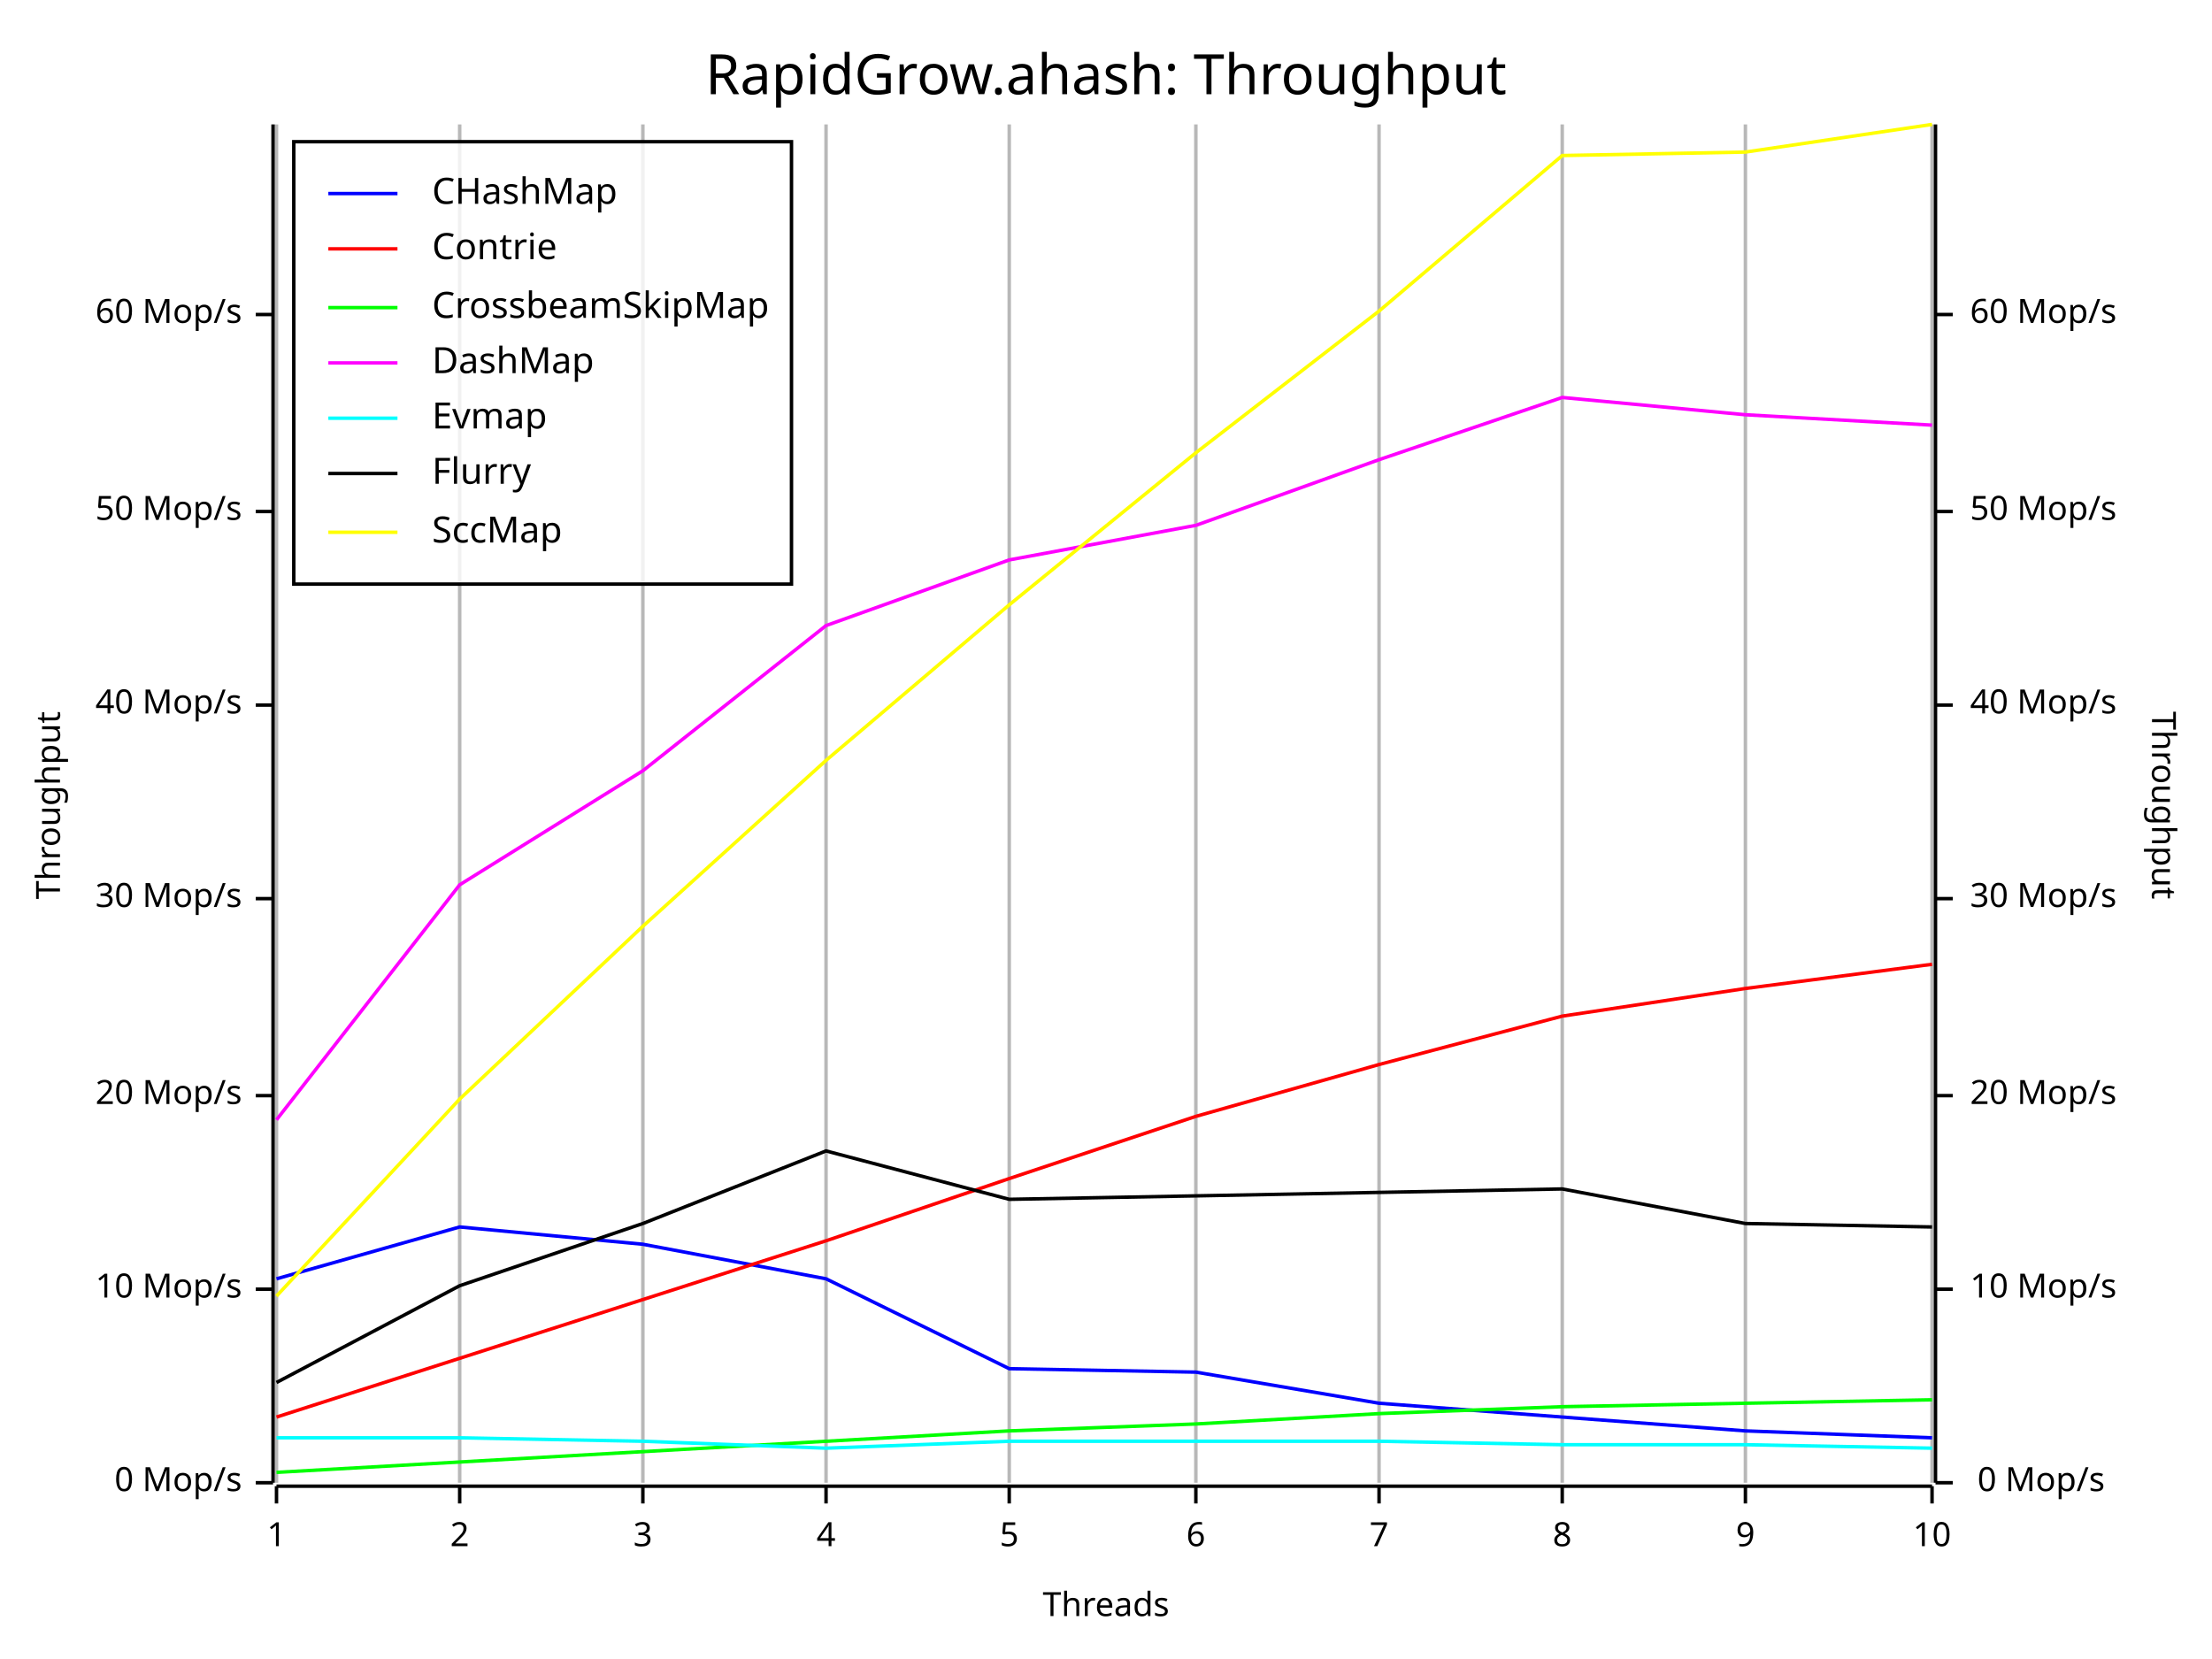
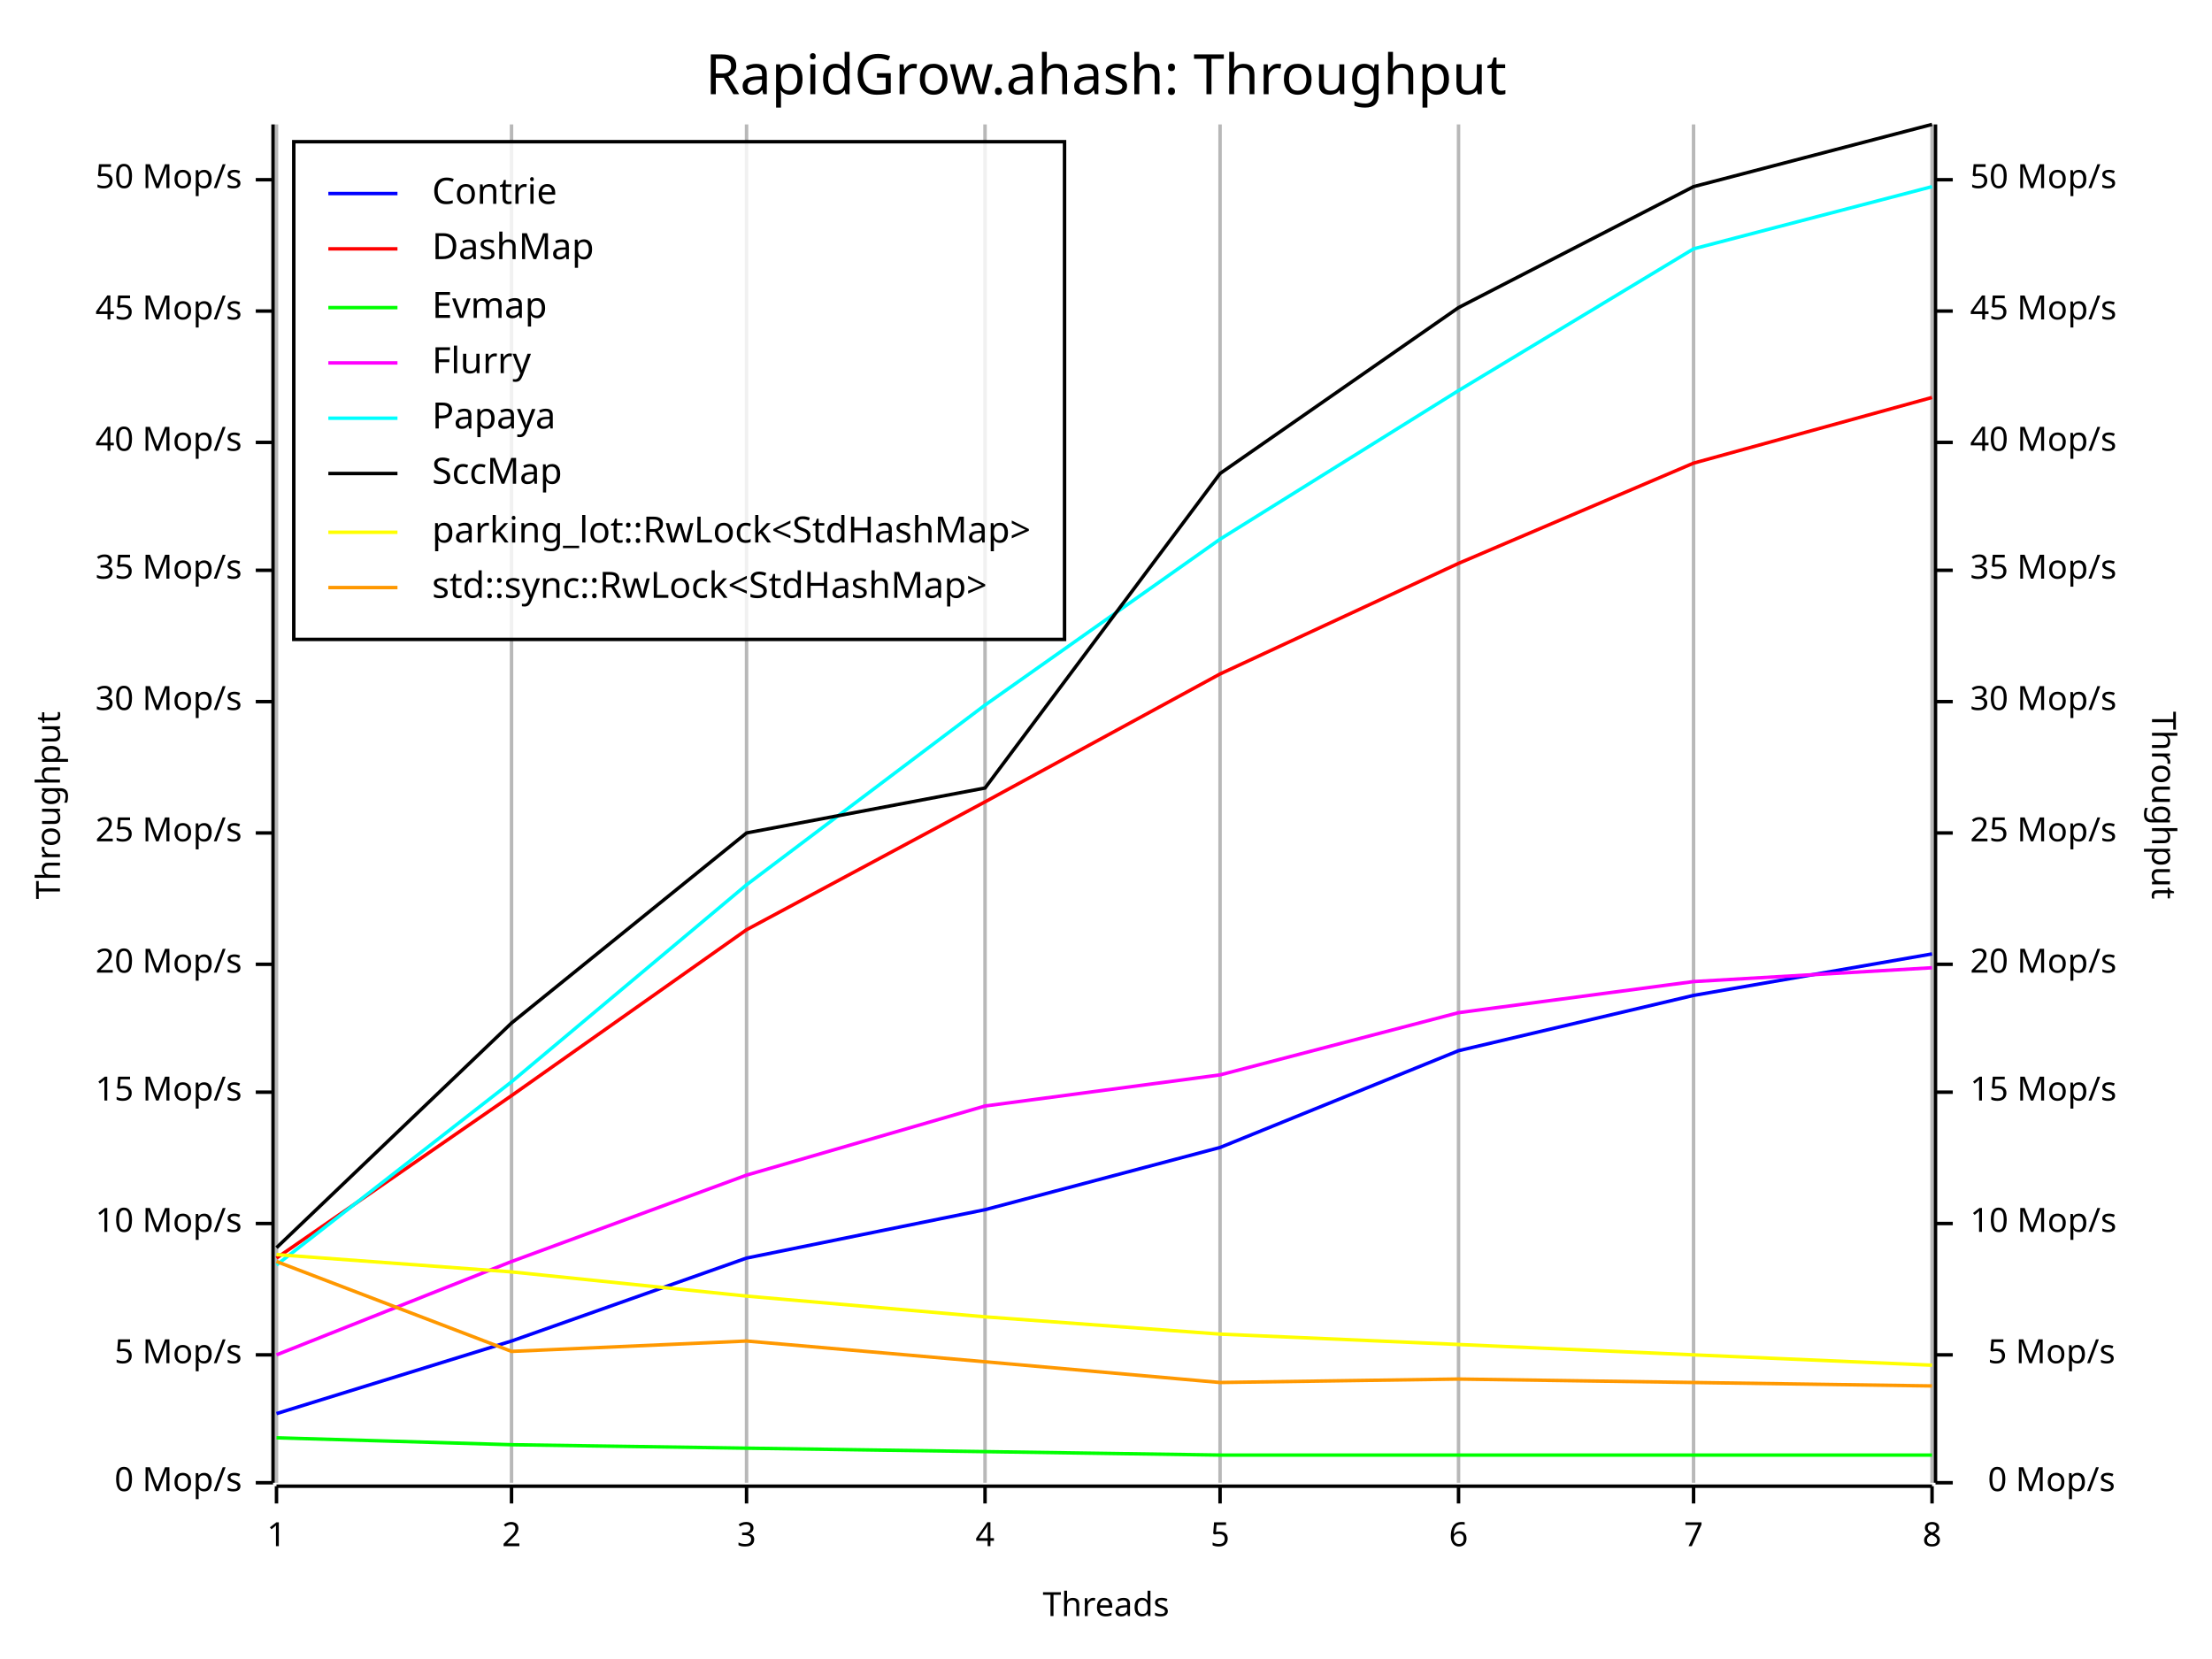
<svg xmlns="http://www.w3.org/2000/svg" width="640" height="480" viewBox="0 0 640 480">
  <rect x="0" y="0" width="640" height="480" opacity="1" fill="#FFFFFF" stroke="none" />
  <text x="320" y="15" dy="0.76em" text-anchor="middle" font-family="Fira Code" font-size="16.129" opacity="1" fill="#000000">
RapidGrow.ahash: Throughput
</text>
  <line opacity="0.1" stroke="#000000" stroke-width="1" x1="80" y1="429" x2="80" y2="36" />
-   <line opacity="0.1" stroke="#000000" stroke-width="1" x1="133" y1="429" x2="133" y2="36" />
-   <line opacity="0.1" stroke="#000000" stroke-width="1" x1="186" y1="429" x2="186" y2="36" />
-   <line opacity="0.1" stroke="#000000" stroke-width="1" x1="239" y1="429" x2="239" y2="36" />
-   <line opacity="0.1" stroke="#000000" stroke-width="1" x1="292" y1="429" x2="292" y2="36" />
-   <line opacity="0.1" stroke="#000000" stroke-width="1" x1="346" y1="429" x2="346" y2="36" />
-   <line opacity="0.1" stroke="#000000" stroke-width="1" x1="399" y1="429" x2="399" y2="36" />
-   <line opacity="0.1" stroke="#000000" stroke-width="1" x1="452" y1="429" x2="452" y2="36" />
-   <line opacity="0.1" stroke="#000000" stroke-width="1" x1="505" y1="429" x2="505" y2="36" />
+   <line opacity="0.1" stroke="#000000" stroke-width="1" x1="148" y1="429" x2="148" y2="36" />
+   <line opacity="0.1" stroke="#000000" stroke-width="1" x1="216" y1="429" x2="216" y2="36" />
+   <line opacity="0.1" stroke="#000000" stroke-width="1" x1="285" y1="429" x2="285" y2="36" />
+   <line opacity="0.1" stroke="#000000" stroke-width="1" x1="353" y1="429" x2="353" y2="36" />
+   <line opacity="0.1" stroke="#000000" stroke-width="1" x1="422" y1="429" x2="422" y2="36" />
+   <line opacity="0.1" stroke="#000000" stroke-width="1" x1="490" y1="429" x2="490" y2="36" />
  <line opacity="0.1" stroke="#000000" stroke-width="1" x1="559" y1="429" x2="559" y2="36" />
  <text x="10" y="233" dy="0.76em" text-anchor="middle" font-family="sans-serif" font-size="9.677" opacity="1" fill="#000000" transform="rotate(270, 10, 233)">
Throughput
</text>
  <text x="320" y="470" dy="-0.5ex" text-anchor="middle" font-family="sans-serif" font-size="9.677" opacity="1" fill="#000000">
Threads
</text>
  <text x="630" y="233" dy="0.76em" text-anchor="middle" font-family="sans-serif" font-size="9.677" opacity="1" fill="#000000" transform="rotate(90, 630, 233)">
Throughput
</text>
  <line opacity="0.2" stroke="#000000" stroke-width="1" x1="80" y1="429" x2="80" y2="36" />
-   <line opacity="0.2" stroke="#000000" stroke-width="1" x1="133" y1="429" x2="133" y2="36" />
-   <line opacity="0.2" stroke="#000000" stroke-width="1" x1="186" y1="429" x2="186" y2="36" />
-   <line opacity="0.2" stroke="#000000" stroke-width="1" x1="239" y1="429" x2="239" y2="36" />
-   <line opacity="0.2" stroke="#000000" stroke-width="1" x1="292" y1="429" x2="292" y2="36" />
-   <line opacity="0.2" stroke="#000000" stroke-width="1" x1="346" y1="429" x2="346" y2="36" />
-   <line opacity="0.2" stroke="#000000" stroke-width="1" x1="399" y1="429" x2="399" y2="36" />
-   <line opacity="0.2" stroke="#000000" stroke-width="1" x1="452" y1="429" x2="452" y2="36" />
-   <line opacity="0.2" stroke="#000000" stroke-width="1" x1="505" y1="429" x2="505" y2="36" />
+   <line opacity="0.2" stroke="#000000" stroke-width="1" x1="148" y1="429" x2="148" y2="36" />
+   <line opacity="0.2" stroke="#000000" stroke-width="1" x1="216" y1="429" x2="216" y2="36" />
+   <line opacity="0.2" stroke="#000000" stroke-width="1" x1="285" y1="429" x2="285" y2="36" />
+   <line opacity="0.2" stroke="#000000" stroke-width="1" x1="353" y1="429" x2="353" y2="36" />
+   <line opacity="0.2" stroke="#000000" stroke-width="1" x1="422" y1="429" x2="422" y2="36" />
+   <line opacity="0.2" stroke="#000000" stroke-width="1" x1="490" y1="429" x2="490" y2="36" />
  <line opacity="0.2" stroke="#000000" stroke-width="1" x1="559" y1="429" x2="559" y2="36" />
  <polyline fill="none" opacity="1" stroke="#000000" stroke-width="1" points="79,36 79,429 " />
  <text x="70" y="429" dy="0.5ex" text-anchor="end" font-family="sans-serif" font-size="9.677" opacity="1" fill="#000000">
0 Mop/s
</text>
  <polyline fill="none" opacity="1" stroke="#000000" stroke-width="1" points="74,429 79,429 " />
-   <text x="70" y="373" dy="0.5ex" text-anchor="end" font-family="sans-serif" font-size="9.677" opacity="1" fill="#000000">
+   <text x="70" y="392" dy="0.5ex" text-anchor="end" font-family="sans-serif" font-size="9.677" opacity="1" fill="#000000">
+ 5 Mop/s
+ </text>
+   <polyline fill="none" opacity="1" stroke="#000000" stroke-width="1" points="74,392 79,392 " />
+   <text x="70" y="354" dy="0.5ex" text-anchor="end" font-family="sans-serif" font-size="9.677" opacity="1" fill="#000000">
10 Mop/s
</text>
-   <polyline fill="none" opacity="1" stroke="#000000" stroke-width="1" points="74,373 79,373 " />
-   <text x="70" y="317" dy="0.5ex" text-anchor="end" font-family="sans-serif" font-size="9.677" opacity="1" fill="#000000">
+   <polyline fill="none" opacity="1" stroke="#000000" stroke-width="1" points="74,354 79,354 " />
+   <text x="70" y="316" dy="0.5ex" text-anchor="end" font-family="sans-serif" font-size="9.677" opacity="1" fill="#000000">
+ 15 Mop/s
+ </text>
+   <polyline fill="none" opacity="1" stroke="#000000" stroke-width="1" points="74,316 79,316 " />
+   <text x="70" y="279" dy="0.5ex" text-anchor="end" font-family="sans-serif" font-size="9.677" opacity="1" fill="#000000">
20 Mop/s
</text>
-   <polyline fill="none" opacity="1" stroke="#000000" stroke-width="1" points="74,317 79,317 " />
-   <text x="70" y="260" dy="0.5ex" text-anchor="end" font-family="sans-serif" font-size="9.677" opacity="1" fill="#000000">
+   <polyline fill="none" opacity="1" stroke="#000000" stroke-width="1" points="74,279 79,279 " />
+   <text x="70" y="241" dy="0.5ex" text-anchor="end" font-family="sans-serif" font-size="9.677" opacity="1" fill="#000000">
+ 25 Mop/s
+ </text>
+   <polyline fill="none" opacity="1" stroke="#000000" stroke-width="1" points="74,241 79,241 " />
+   <text x="70" y="203" dy="0.5ex" text-anchor="end" font-family="sans-serif" font-size="9.677" opacity="1" fill="#000000">
30 Mop/s
</text>
-   <polyline fill="none" opacity="1" stroke="#000000" stroke-width="1" points="74,260 79,260 " />
-   <text x="70" y="204" dy="0.5ex" text-anchor="end" font-family="sans-serif" font-size="9.677" opacity="1" fill="#000000">
+   <polyline fill="none" opacity="1" stroke="#000000" stroke-width="1" points="74,203 79,203 " />
+   <text x="70" y="165" dy="0.5ex" text-anchor="end" font-family="sans-serif" font-size="9.677" opacity="1" fill="#000000">
+ 35 Mop/s
+ </text>
+   <polyline fill="none" opacity="1" stroke="#000000" stroke-width="1" points="74,165 79,165 " />
+   <text x="70" y="128" dy="0.5ex" text-anchor="end" font-family="sans-serif" font-size="9.677" opacity="1" fill="#000000">
40 Mop/s
</text>
-   <polyline fill="none" opacity="1" stroke="#000000" stroke-width="1" points="74,204 79,204 " />
-   <text x="70" y="148" dy="0.5ex" text-anchor="end" font-family="sans-serif" font-size="9.677" opacity="1" fill="#000000">
+   <polyline fill="none" opacity="1" stroke="#000000" stroke-width="1" points="74,128 79,128 " />
+   <text x="70" y="90" dy="0.5ex" text-anchor="end" font-family="sans-serif" font-size="9.677" opacity="1" fill="#000000">
+ 45 Mop/s
+ </text>
+   <polyline fill="none" opacity="1" stroke="#000000" stroke-width="1" points="74,90 79,90 " />
+   <text x="70" y="52" dy="0.5ex" text-anchor="end" font-family="sans-serif" font-size="9.677" opacity="1" fill="#000000">
50 Mop/s
</text>
-   <polyline fill="none" opacity="1" stroke="#000000" stroke-width="1" points="74,148 79,148 " />
-   <text x="70" y="91" dy="0.5ex" text-anchor="end" font-family="sans-serif" font-size="9.677" opacity="1" fill="#000000">
- 60 Mop/s
- </text>
-   <polyline fill="none" opacity="1" stroke="#000000" stroke-width="1" points="74,91 79,91 " />
+   <polyline fill="none" opacity="1" stroke="#000000" stroke-width="1" points="74,52 79,52 " />
  <polyline fill="none" opacity="1" stroke="#000000" stroke-width="1" points="80,430 559,430 " />
  <text x="80" y="440" dy="0.76em" text-anchor="middle" font-family="sans-serif" font-size="9.677" opacity="1" fill="#000000">
1
</text>
  <polyline fill="none" opacity="1" stroke="#000000" stroke-width="1" points="80,430 80,435 " />
-   <text x="133" y="440" dy="0.76em" text-anchor="middle" font-family="sans-serif" font-size="9.677" opacity="1" fill="#000000">
+   <text x="148" y="440" dy="0.76em" text-anchor="middle" font-family="sans-serif" font-size="9.677" opacity="1" fill="#000000">
2
</text>
-   <polyline fill="none" opacity="1" stroke="#000000" stroke-width="1" points="133,430 133,435 " />
-   <text x="186" y="440" dy="0.76em" text-anchor="middle" font-family="sans-serif" font-size="9.677" opacity="1" fill="#000000">
+   <polyline fill="none" opacity="1" stroke="#000000" stroke-width="1" points="148,430 148,435 " />
+   <text x="216" y="440" dy="0.76em" text-anchor="middle" font-family="sans-serif" font-size="9.677" opacity="1" fill="#000000">
3
</text>
-   <polyline fill="none" opacity="1" stroke="#000000" stroke-width="1" points="186,430 186,435 " />
-   <text x="239" y="440" dy="0.76em" text-anchor="middle" font-family="sans-serif" font-size="9.677" opacity="1" fill="#000000">
+   <polyline fill="none" opacity="1" stroke="#000000" stroke-width="1" points="216,430 216,435 " />
+   <text x="285" y="440" dy="0.76em" text-anchor="middle" font-family="sans-serif" font-size="9.677" opacity="1" fill="#000000">
4
</text>
-   <polyline fill="none" opacity="1" stroke="#000000" stroke-width="1" points="239,430 239,435 " />
-   <text x="292" y="440" dy="0.76em" text-anchor="middle" font-family="sans-serif" font-size="9.677" opacity="1" fill="#000000">
+   <polyline fill="none" opacity="1" stroke="#000000" stroke-width="1" points="285,430 285,435 " />
+   <text x="353" y="440" dy="0.76em" text-anchor="middle" font-family="sans-serif" font-size="9.677" opacity="1" fill="#000000">
5
</text>
-   <polyline fill="none" opacity="1" stroke="#000000" stroke-width="1" points="292,430 292,435 " />
-   <text x="346" y="440" dy="0.76em" text-anchor="middle" font-family="sans-serif" font-size="9.677" opacity="1" fill="#000000">
+   <polyline fill="none" opacity="1" stroke="#000000" stroke-width="1" points="353,430 353,435 " />
+   <text x="422" y="440" dy="0.76em" text-anchor="middle" font-family="sans-serif" font-size="9.677" opacity="1" fill="#000000">
6
</text>
-   <polyline fill="none" opacity="1" stroke="#000000" stroke-width="1" points="346,430 346,435 " />
-   <text x="399" y="440" dy="0.76em" text-anchor="middle" font-family="sans-serif" font-size="9.677" opacity="1" fill="#000000">
+   <polyline fill="none" opacity="1" stroke="#000000" stroke-width="1" points="422,430 422,435 " />
+   <text x="490" y="440" dy="0.76em" text-anchor="middle" font-family="sans-serif" font-size="9.677" opacity="1" fill="#000000">
7
</text>
-   <polyline fill="none" opacity="1" stroke="#000000" stroke-width="1" points="399,430 399,435 " />
-   <text x="452" y="440" dy="0.76em" text-anchor="middle" font-family="sans-serif" font-size="9.677" opacity="1" fill="#000000">
+   <polyline fill="none" opacity="1" stroke="#000000" stroke-width="1" points="490,430 490,435 " />
+   <text x="559" y="440" dy="0.76em" text-anchor="middle" font-family="sans-serif" font-size="9.677" opacity="1" fill="#000000">
8
- </text>
-   <polyline fill="none" opacity="1" stroke="#000000" stroke-width="1" points="452,430 452,435 " />
-   <text x="505" y="440" dy="0.76em" text-anchor="middle" font-family="sans-serif" font-size="9.677" opacity="1" fill="#000000">
- 9
- </text>
-   <polyline fill="none" opacity="1" stroke="#000000" stroke-width="1" points="505,430 505,435 " />
-   <text x="559" y="440" dy="0.76em" text-anchor="middle" font-family="sans-serif" font-size="9.677" opacity="1" fill="#000000">
- 10
</text>
  <polyline fill="none" opacity="1" stroke="#000000" stroke-width="1" points="559,430 559,435 " />
  <polyline fill="none" opacity="1" stroke="#000000" stroke-width="1" points="560,36 560,429 " />
-   <text x="609" y="429" dy="0.5ex" text-anchor="end" font-family="sans-serif" font-size="9.677" opacity="1" fill="#000000">
+   <text x="612" y="429" dy="0.5ex" text-anchor="end" font-family="sans-serif" font-size="9.677" opacity="1" fill="#000000">
0 Mop/s
</text>
  <polyline fill="none" opacity="1" stroke="#000000" stroke-width="1" points="560,429 565,429 " />
-   <text x="570" y="373" dy="0.5ex" text-anchor="start" font-family="sans-serif" font-size="9.677" opacity="1" fill="#000000">
+   <text x="612" y="392" dy="0.5ex" text-anchor="end" font-family="sans-serif" font-size="9.677" opacity="1" fill="#000000">
+ 5 Mop/s
+ </text>
+   <polyline fill="none" opacity="1" stroke="#000000" stroke-width="1" points="560,392 565,392 " />
+   <text x="570" y="354" dy="0.5ex" text-anchor="start" font-family="sans-serif" font-size="9.677" opacity="1" fill="#000000">
10 Mop/s
</text>
-   <polyline fill="none" opacity="1" stroke="#000000" stroke-width="1" points="560,373 565,373 " />
-   <text x="570" y="317" dy="0.5ex" text-anchor="start" font-family="sans-serif" font-size="9.677" opacity="1" fill="#000000">
+   <polyline fill="none" opacity="1" stroke="#000000" stroke-width="1" points="560,354 565,354 " />
+   <text x="570" y="316" dy="0.5ex" text-anchor="start" font-family="sans-serif" font-size="9.677" opacity="1" fill="#000000">
+ 15 Mop/s
+ </text>
+   <polyline fill="none" opacity="1" stroke="#000000" stroke-width="1" points="560,316 565,316 " />
+   <text x="570" y="279" dy="0.5ex" text-anchor="start" font-family="sans-serif" font-size="9.677" opacity="1" fill="#000000">
20 Mop/s
</text>
-   <polyline fill="none" opacity="1" stroke="#000000" stroke-width="1" points="560,317 565,317 " />
-   <text x="570" y="260" dy="0.5ex" text-anchor="start" font-family="sans-serif" font-size="9.677" opacity="1" fill="#000000">
+   <polyline fill="none" opacity="1" stroke="#000000" stroke-width="1" points="560,279 565,279 " />
+   <text x="570" y="241" dy="0.5ex" text-anchor="start" font-family="sans-serif" font-size="9.677" opacity="1" fill="#000000">
+ 25 Mop/s
+ </text>
+   <polyline fill="none" opacity="1" stroke="#000000" stroke-width="1" points="560,241 565,241 " />
+   <text x="570" y="203" dy="0.5ex" text-anchor="start" font-family="sans-serif" font-size="9.677" opacity="1" fill="#000000">
30 Mop/s
</text>
-   <polyline fill="none" opacity="1" stroke="#000000" stroke-width="1" points="560,260 565,260 " />
-   <text x="570" y="204" dy="0.5ex" text-anchor="start" font-family="sans-serif" font-size="9.677" opacity="1" fill="#000000">
+   <polyline fill="none" opacity="1" stroke="#000000" stroke-width="1" points="560,203 565,203 " />
+   <text x="570" y="165" dy="0.5ex" text-anchor="start" font-family="sans-serif" font-size="9.677" opacity="1" fill="#000000">
+ 35 Mop/s
+ </text>
+   <polyline fill="none" opacity="1" stroke="#000000" stroke-width="1" points="560,165 565,165 " />
+   <text x="570" y="128" dy="0.5ex" text-anchor="start" font-family="sans-serif" font-size="9.677" opacity="1" fill="#000000">
40 Mop/s
</text>
-   <polyline fill="none" opacity="1" stroke="#000000" stroke-width="1" points="560,204 565,204 " />
-   <text x="570" y="148" dy="0.5ex" text-anchor="start" font-family="sans-serif" font-size="9.677" opacity="1" fill="#000000">
+   <polyline fill="none" opacity="1" stroke="#000000" stroke-width="1" points="560,128 565,128 " />
+   <text x="570" y="90" dy="0.5ex" text-anchor="start" font-family="sans-serif" font-size="9.677" opacity="1" fill="#000000">
+ 45 Mop/s
+ </text>
+   <polyline fill="none" opacity="1" stroke="#000000" stroke-width="1" points="560,90 565,90 " />
+   <text x="570" y="52" dy="0.5ex" text-anchor="start" font-family="sans-serif" font-size="9.677" opacity="1" fill="#000000">
50 Mop/s
</text>
-   <polyline fill="none" opacity="1" stroke="#000000" stroke-width="1" points="560,148 565,148 " />
-   <text x="570" y="91" dy="0.5ex" text-anchor="start" font-family="sans-serif" font-size="9.677" opacity="1" fill="#000000">
- 60 Mop/s
- </text>
-   <polyline fill="none" opacity="1" stroke="#000000" stroke-width="1" points="560,91 565,91 " />
-   <polyline fill="none" opacity="1" stroke="#0000FF" stroke-width="1" points="80,370 133,355 186,360 239,370 292,396 346,397 399,406 452,410 505,414 559,416 " />
-   <polyline fill="none" opacity="1" stroke="#FF0000" stroke-width="1" points="80,410 133,393 186,376 239,359 292,341 346,323 399,308 452,294 505,286 559,279 " />
-   <polyline fill="none" opacity="1" stroke="#00FF00" stroke-width="1" points="80,426 133,423 186,420 239,417 292,414 346,412 399,409 452,407 505,406 559,405 " />
-   <polyline fill="none" opacity="1" stroke="#FF00FF" stroke-width="1" points="80,324 133,256 186,223 239,181 292,162 346,152 399,133 452,115 505,120 559,123 " />
-   <polyline fill="none" opacity="1" stroke="#00FFFF" stroke-width="1" points="80,416 133,416 186,417 239,419 292,417 346,417 399,417 452,418 505,418 559,419 " />
-   <polyline fill="none" opacity="1" stroke="#000000" stroke-width="1" points="80,400 133,372 186,354 239,333 292,347 346,346 399,345 452,344 505,354 559,355 " />
-   <polyline fill="none" opacity="1" stroke="#FFFF00" stroke-width="1" points="80,375 133,318 186,268 239,220 292,175 346,131 399,90 452,45 505,44 559,36 " />
-   <rect x="85" y="41" width="144" height="128" opacity="0.8" fill="#FFFFFF" stroke="none" />
-   <rect x="85" y="41" width="144" height="128" opacity="1" fill="none" stroke="#000000" />
+   <polyline fill="none" opacity="1" stroke="#000000" stroke-width="1" points="560,52 565,52 " />
+   <polyline fill="none" opacity="1" stroke="#0000FF" stroke-width="1" points="80,409 148,388 216,364 285,350 353,332 422,304 490,288 559,276 " />
+   <polyline fill="none" opacity="1" stroke="#FF0000" stroke-width="1" points="80,364 148,317 216,269 285,232 353,195 422,163 490,134 559,115 " />
+   <polyline fill="none" opacity="1" stroke="#00FF00" stroke-width="1" points="80,416 148,418 216,419 285,420 353,421 422,421 490,421 559,421 " />
+   <polyline fill="none" opacity="1" stroke="#FF00FF" stroke-width="1" points="80,392 148,365 216,340 285,320 353,311 422,293 490,284 559,280 " />
+   <polyline fill="none" opacity="1" stroke="#00FFFF" stroke-width="1" points="80,366 148,313 216,256 285,204 353,156 422,113 490,72 559,54 " />
+   <polyline fill="none" opacity="1" stroke="#000000" stroke-width="1" points="80,361 148,296 216,241 285,228 353,137 422,89 490,54 559,36 " />
+   <polyline fill="none" opacity="1" stroke="#FFFF00" stroke-width="1" points="80,363 148,368 216,375 285,381 353,386 422,389 490,392 559,395 " />
+   <polyline fill="none" opacity="1" stroke="#FF9800" stroke-width="1" points="80,365 148,391 216,388 285,394 353,400 422,399 490,400 559,401 " />
+   <rect x="85" y="41" width="223" height="144" opacity="0.8" fill="#FFFFFF" stroke="none" />
+   <rect x="85" y="41" width="223" height="144" opacity="1" fill="none" stroke="#000000" />
  <text x="125" y="51" dy="0.76em" text-anchor="start" font-family="Fira Code" font-size="10.484" opacity="1" fill="#000000">
- CHashMap
+ Contrie
</text>
  <text x="125" y="67" dy="0.76em" text-anchor="start" font-family="Fira Code" font-size="10.484" opacity="1" fill="#000000">
- Contrie
+ DashMap
</text>
  <text x="125" y="84" dy="0.76em" text-anchor="start" font-family="Fira Code" font-size="10.484" opacity="1" fill="#000000">
- CrossbeamSkipMap
+ Evmap
</text>
  <text x="125" y="100" dy="0.76em" text-anchor="start" font-family="Fira Code" font-size="10.484" opacity="1" fill="#000000">
- DashMap
+ Flurry
</text>
  <text x="125" y="116" dy="0.76em" text-anchor="start" font-family="Fira Code" font-size="10.484" opacity="1" fill="#000000">
- Evmap
+ Papaya
</text>
  <text x="125" y="132" dy="0.76em" text-anchor="start" font-family="Fira Code" font-size="10.484" opacity="1" fill="#000000">
- Flurry
+ SccMap
</text>
  <text x="125" y="149" dy="0.76em" text-anchor="start" font-family="Fira Code" font-size="10.484" opacity="1" fill="#000000">
- SccMap
+ parking_lot::RwLock&lt;StdHashMap&gt;
+ </text>
+   <text x="125" y="165" dy="0.76em" text-anchor="start" font-family="Fira Code" font-size="10.484" opacity="1" fill="#000000">
+ std::sync::RwLock&lt;StdHashMap&gt;
</text>
  <polyline fill="none" opacity="1" stroke="#0000FF" stroke-width="1" points="95,56 115,56 " />
  <polyline fill="none" opacity="1" stroke="#FF0000" stroke-width="1" points="95,72 115,72 " />
  <polyline fill="none" opacity="1" stroke="#00FF00" stroke-width="1" points="95,89 115,89 " />
  <polyline fill="none" opacity="1" stroke="#FF00FF" stroke-width="1" points="95,105 115,105 " />
  <polyline fill="none" opacity="1" stroke="#00FFFF" stroke-width="1" points="95,121 115,121 " />
  <polyline fill="none" opacity="1" stroke="#000000" stroke-width="1" points="95,137 115,137 " />
  <polyline fill="none" opacity="1" stroke="#FFFF00" stroke-width="1" points="95,154 115,154 " />
+   <polyline fill="none" opacity="1" stroke="#FF9800" stroke-width="1" points="95,170 115,170 " />
</svg>
